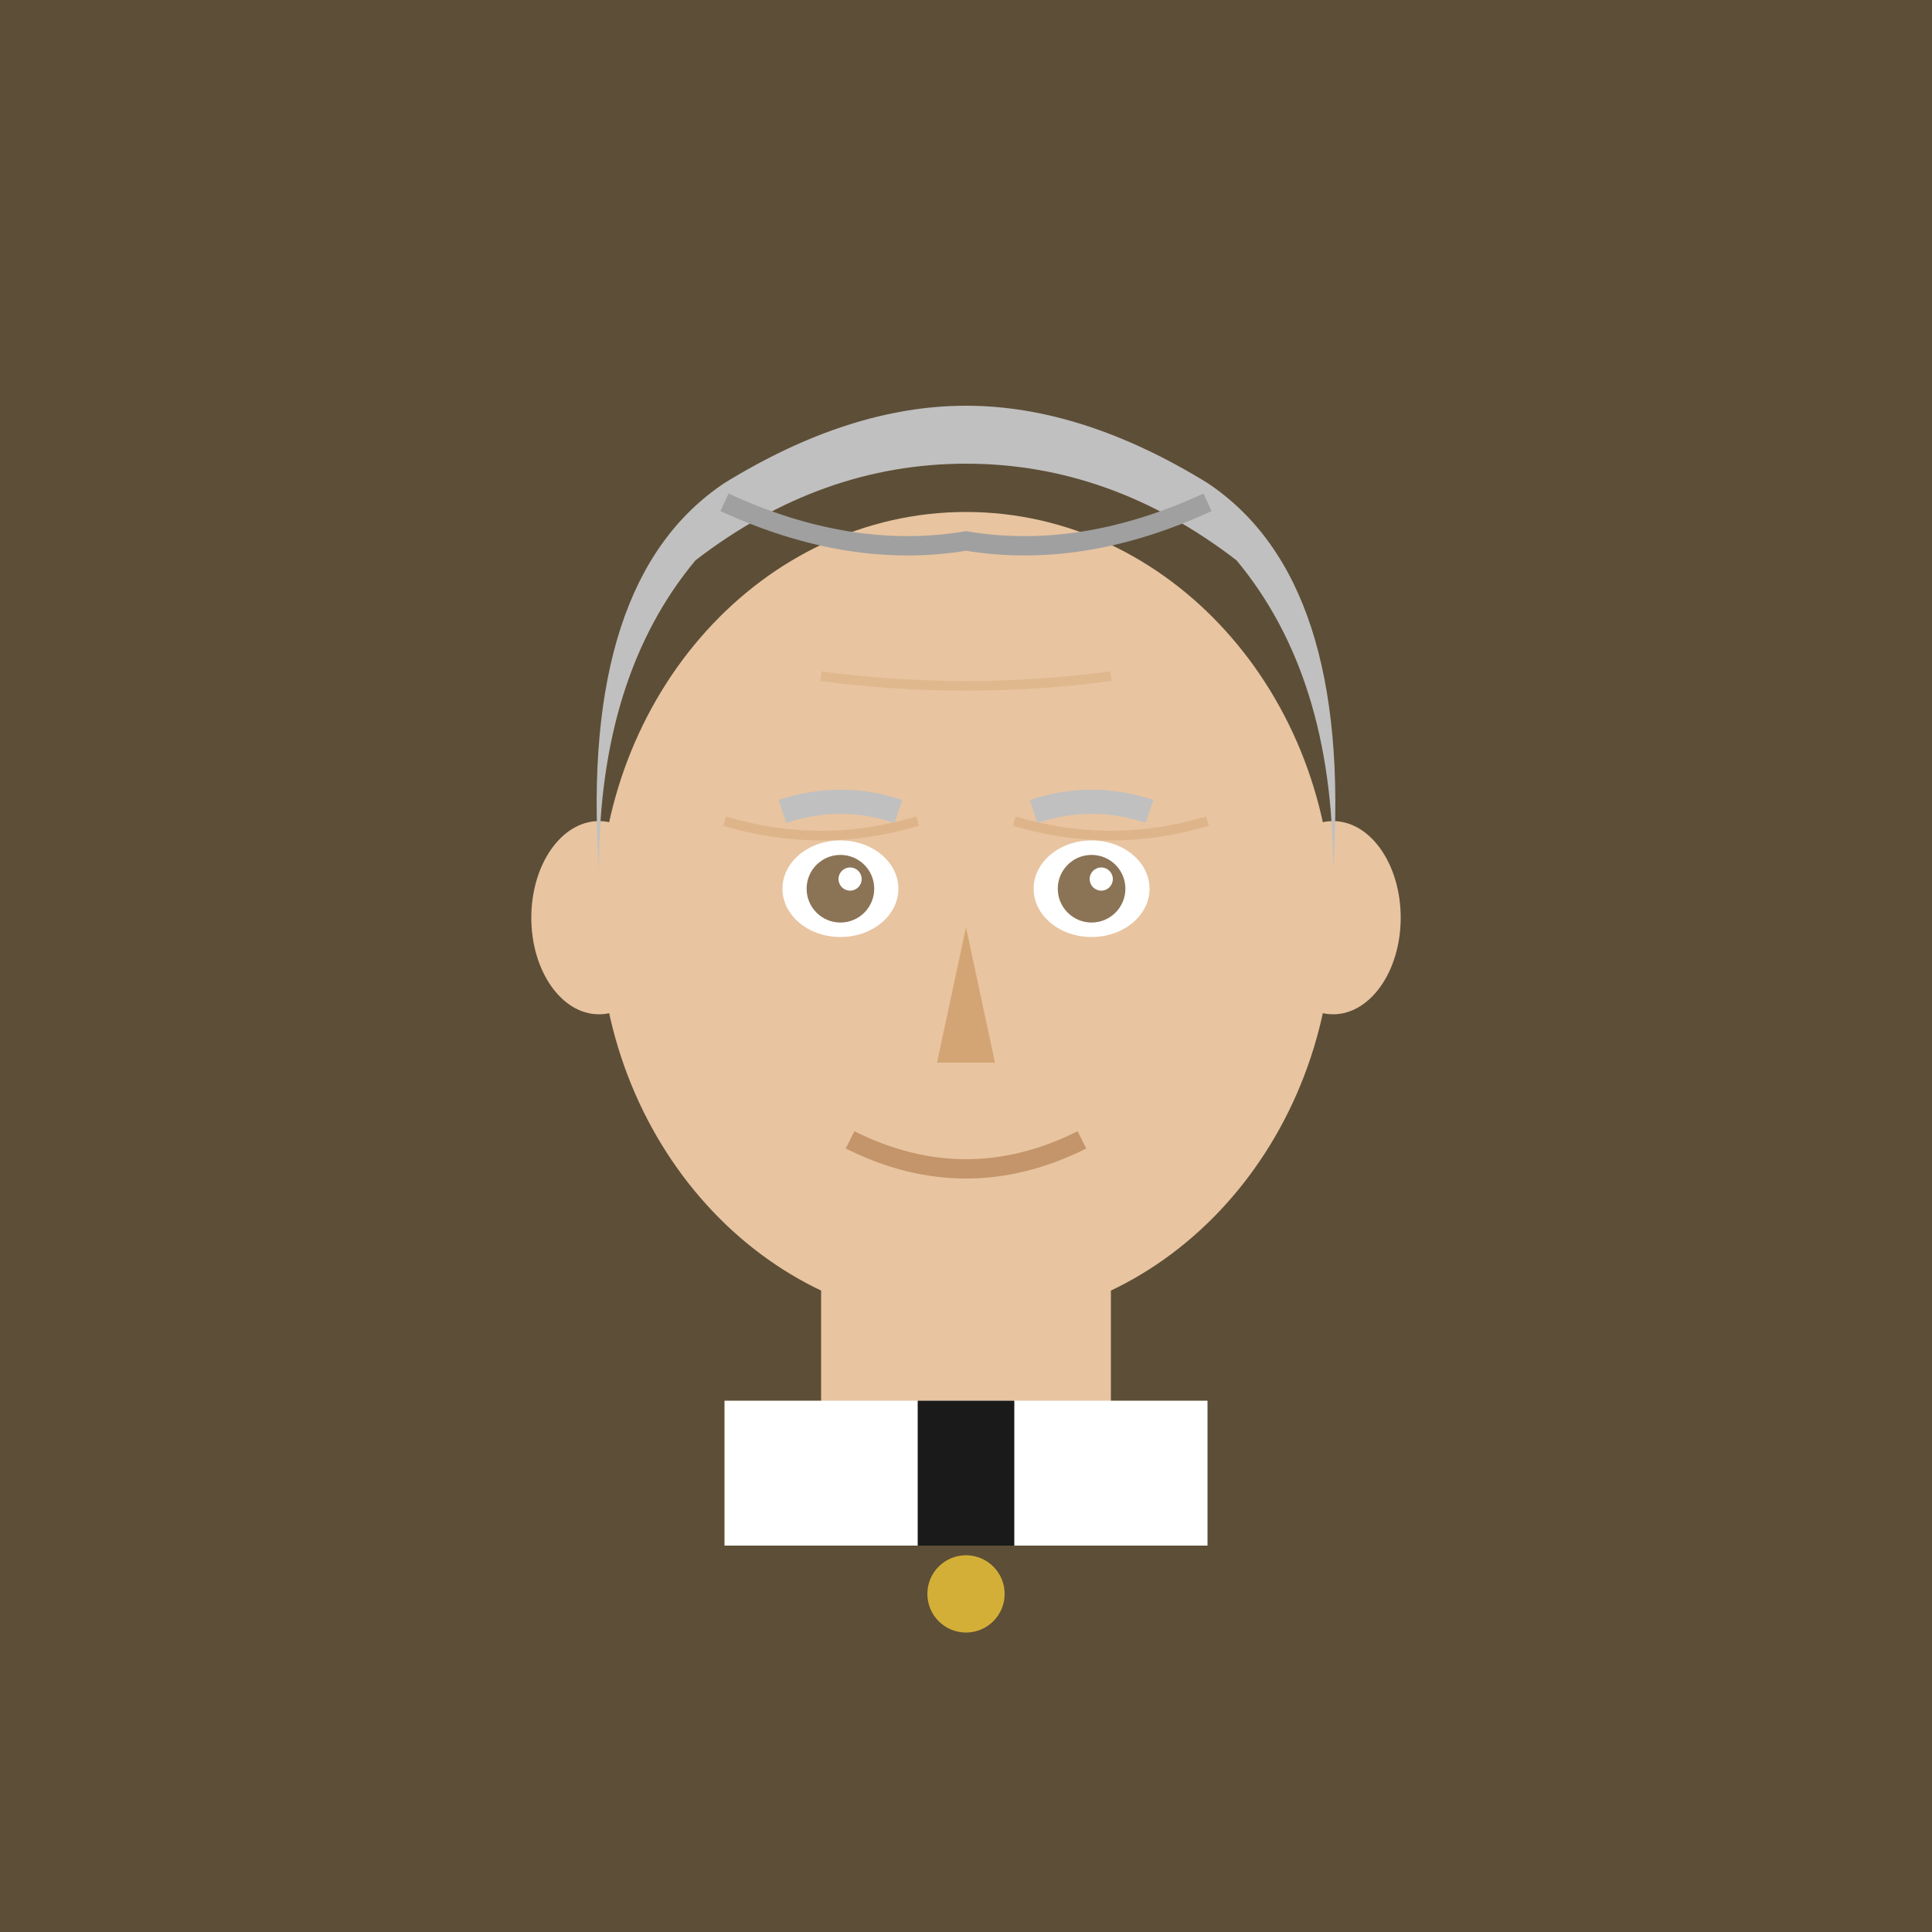
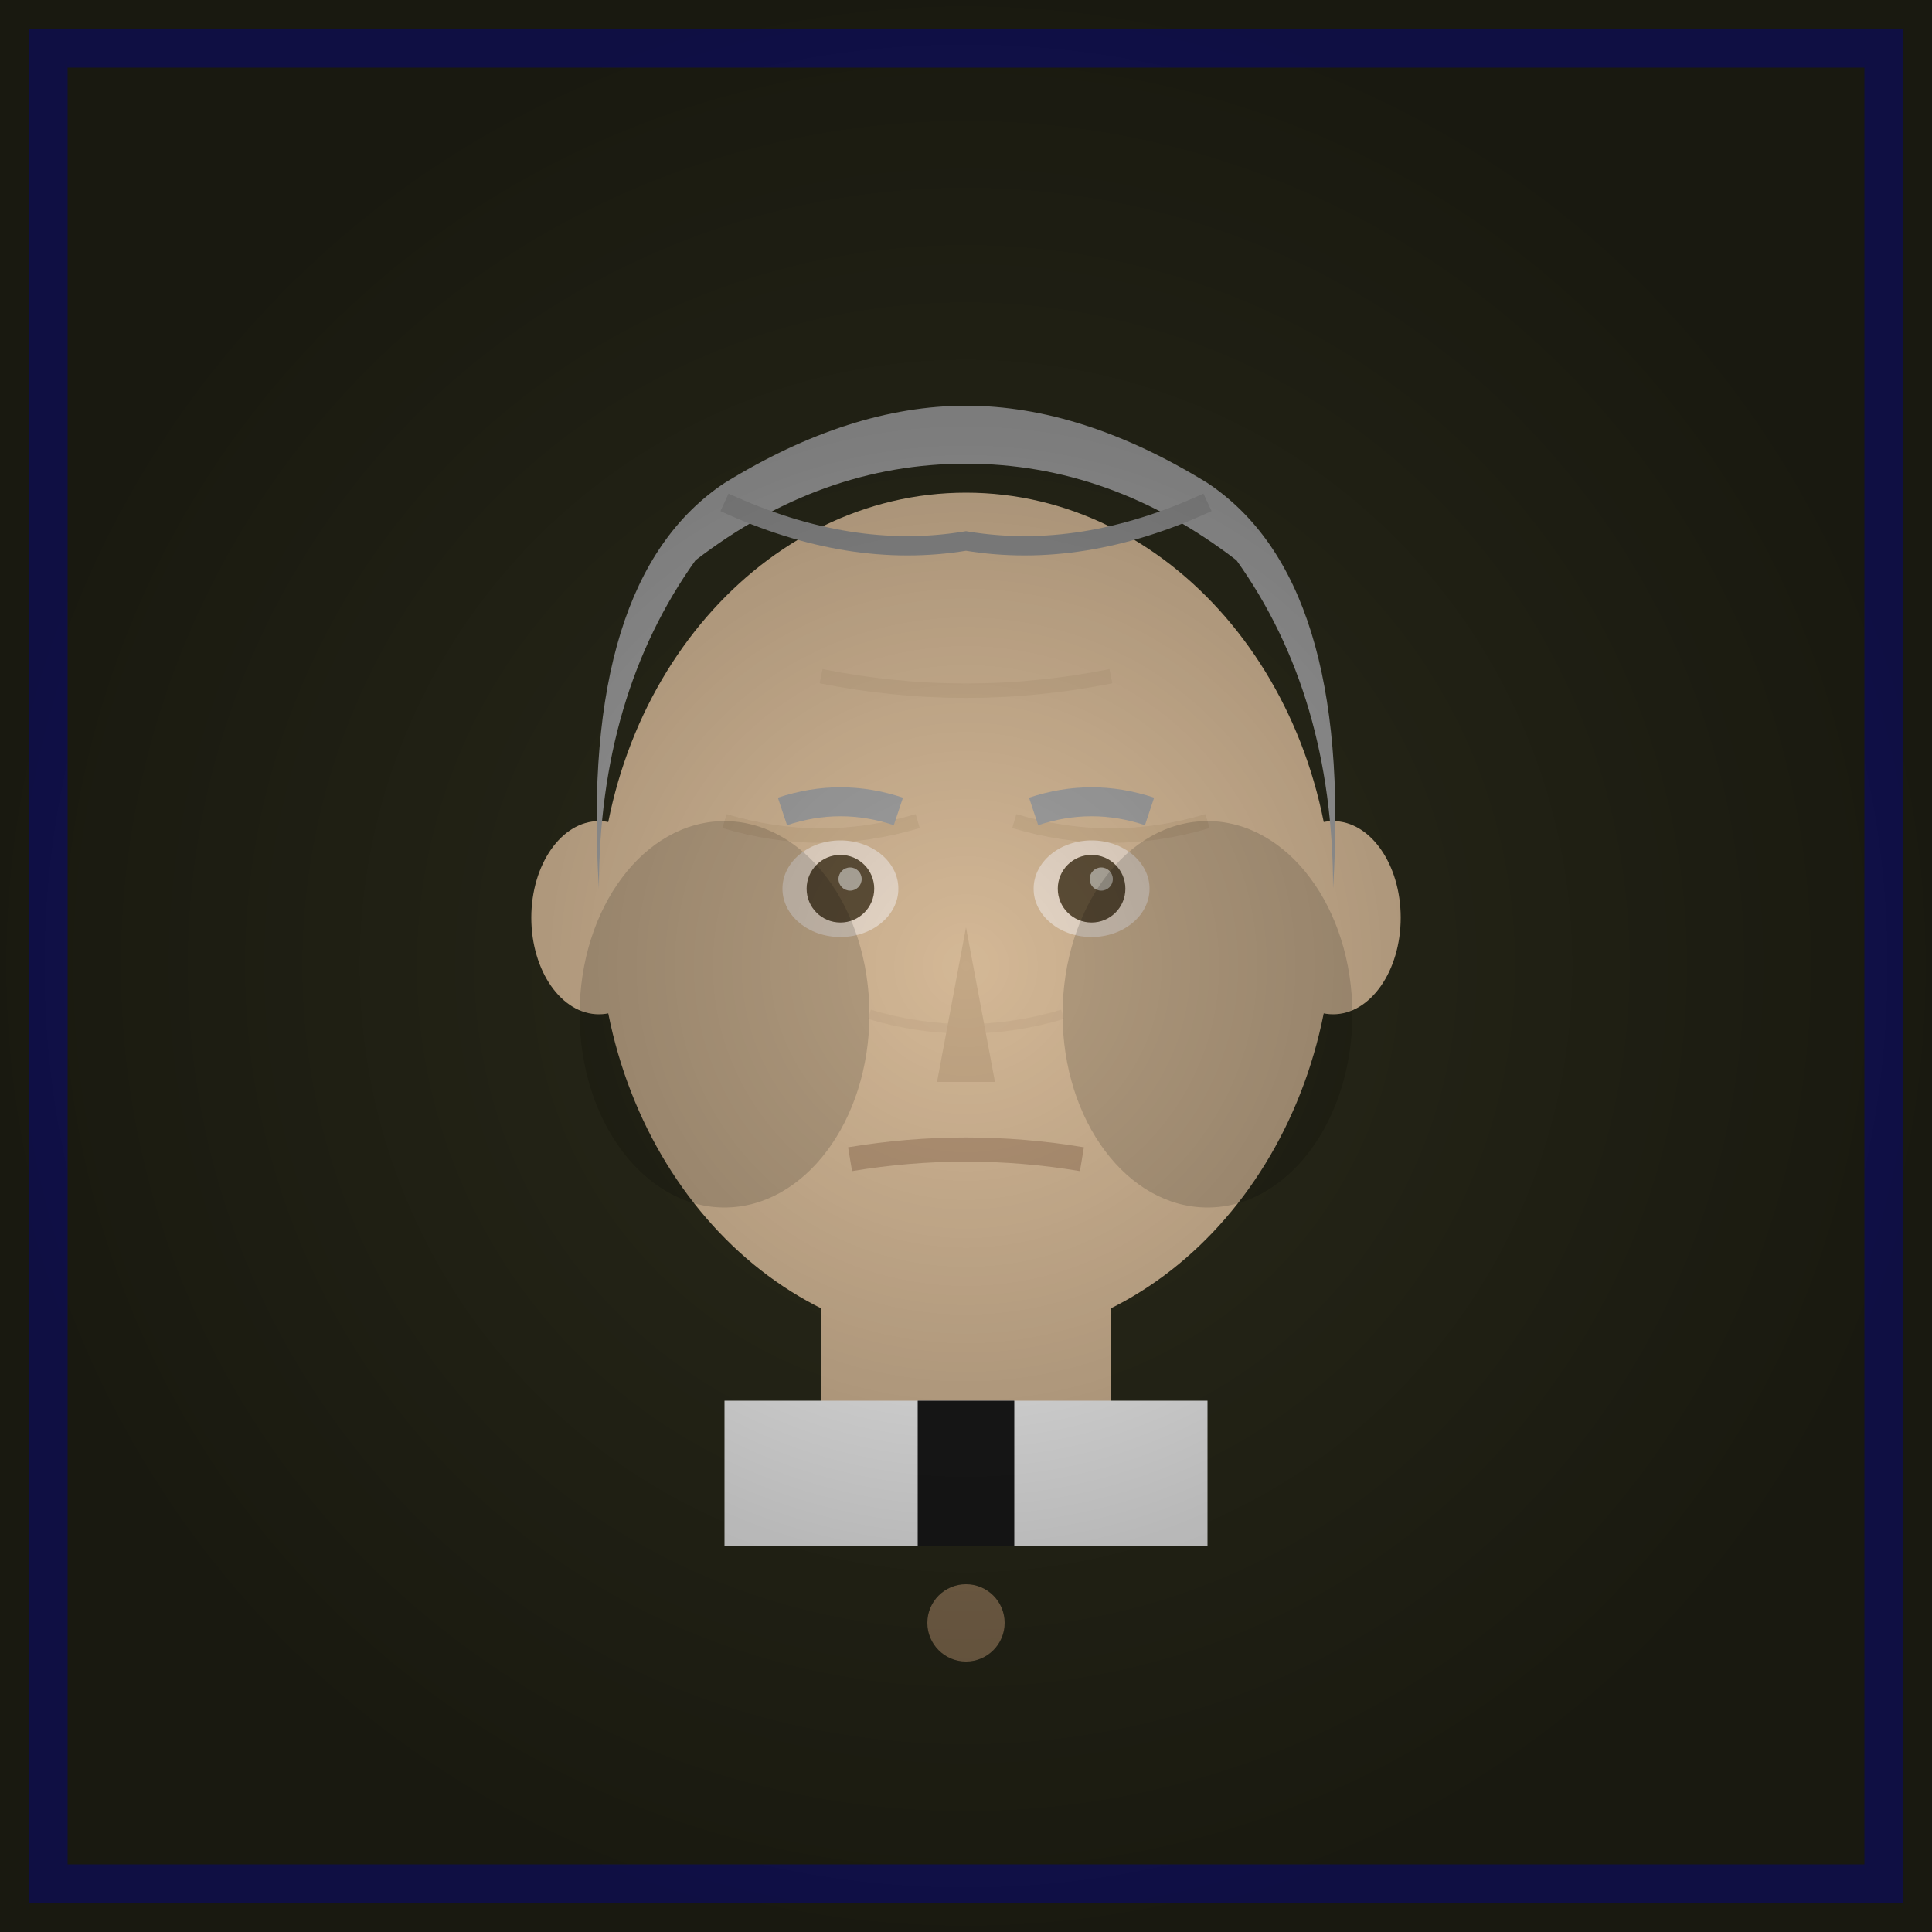
<svg xmlns="http://www.w3.org/2000/svg" viewBox="0 0 200 200">
-   <rect width="200" height="200" fill="#5D4E37" />
-   <rect x="85" y="130" width="30" height="22" fill="#E8C4A0" />
-   <rect x="75" y="145" width="50" height="15" fill="#FFF" />
+   <rect width="200" height="200" fill="#2A2A1A" />
+   <rect x="5" y="5" width="190" height="190" fill="none" stroke="#191970" stroke-width="4" />
+   <defs>
+     <radialGradient id="shadow" cx="50%" cy="50%" r="50%">
+       <stop offset="0%" stop-color="#000" stop-opacity="0" />
+       <stop offset="100%" stop-color="#000" stop-opacity="0.4" />
+     </radialGradient>
+   </defs>
+   <rect x="85" y="130" width="30" height="22" fill="#D4B896" />
+   <rect x="75" y="145" width="50" height="15" fill="#F5F5F5" />
  <rect x="95" y="145" width="10" height="15" fill="#1A1A1A" />
-   <ellipse cx="100" cy="95" rx="38" ry="42" fill="#E8C4A0" />
-   <path d="M75 85 Q85 88 95 85" stroke="#D4A574" stroke-width="1" fill="none" opacity="0.5" />
-   <path d="M105 85 Q115 88 125 85" stroke="#D4A574" stroke-width="1" fill="none" opacity="0.5" />
-   <path d="M85 70 Q100 72 115 70" stroke="#D4A574" stroke-width="1" fill="none" opacity="0.4" />
-   <ellipse cx="62" cy="95" rx="7" ry="10" fill="#E8C4A0" />
-   <ellipse cx="138" cy="95" rx="7" ry="10" fill="#E8C4A0" />
-   <path d="M62 90 Q60 60 75 50 Q88 42 100 42 Q112 42 125 50 Q140 60 138 90 Q138 70 128 58 Q115 48 100 48 Q85 48 72 58 Q62 70 62 90" fill="#C0C0C0" />
-   <path d="M75 52 Q88 58 100 56 Q112 58 125 52" fill="none" stroke="#A0A0A0" stroke-width="2" />
-   <ellipse cx="87" cy="92" rx="6" ry="5" fill="#FFF" />
-   <ellipse cx="113" cy="92" rx="6" ry="5" fill="#FFF" />
-   <circle cx="87" cy="92" r="3.5" fill="#8B7355" />
-   <circle cx="113" cy="92" r="3.5" fill="#8B7355" />
-   <circle cx="88" cy="91" r="1.2" fill="#FFF" />
-   <circle cx="114" cy="91" r="1.2" fill="#FFF" />
-   <path d="M81 84 Q87 82 93 84" stroke="#C0C0C0" stroke-width="2.5" fill="none" />
-   <path d="M107 84 Q113 82 119 84" stroke="#C0C0C0" stroke-width="2.5" fill="none" />
-   <path d="M100 96 L97 110 L103 110 Z" fill="#D4A574" />
-   <path d="M88 118 Q100 124 112 118" stroke="#C4956A" stroke-width="2" fill="none" />
-   <circle cx="100" cy="165" r="4" fill="#D4AF37" />
+   <ellipse cx="100" cy="95" rx="38" ry="44" fill="#D4B896" />
+   <path d="M75 85 Q85 88 95 85" stroke="#C4A886" stroke-width="1.5" fill="none" opacity="0.6" />
+   <path d="M105 85 Q115 88 125 85" stroke="#C4A886" stroke-width="1.5" fill="none" opacity="0.6" />
+   <path d="M85 70 Q100 73 115 70" stroke="#C4A886" stroke-width="1.5" fill="none" opacity="0.5" />
+   <path d="M90 105 Q100 108 110 105" stroke="#C4A886" stroke-width="1" fill="none" opacity="0.4" />
+   <ellipse cx="62" cy="95" rx="7" ry="10" fill="#D4B896" />
+   <ellipse cx="138" cy="95" rx="7" ry="10" fill="#D4B896" />
+   <path d="M62 92 Q60 60 75 50 Q88 42 100 42 Q112 42 125 50 Q140 60 138 92 Q138 72 128 58 Q115 48 100 48 Q85 48 72 58 Q62 72 62 92" fill="#A0A0A0" />
+   <path d="M75 52 Q88 58 100 56 Q112 58 125 52" fill="none" stroke="#909090" stroke-width="2" />
+   <ellipse cx="87" cy="92" rx="6" ry="5" fill="#E8D8C8" />
+   <ellipse cx="113" cy="92" rx="6" ry="5" fill="#E8D8C8" />
+   <circle cx="87" cy="92" r="3.5" fill="#5D4E37" />
+   <circle cx="113" cy="92" r="3.5" fill="#5D4E37" />
+   <circle cx="88" cy="91" r="1.2" fill="#FFF" opacity="0.5" />
+   <circle cx="114" cy="91" r="1.2" fill="#FFF" opacity="0.5" />
+   <path d="M81 84 Q87 82 93 84" stroke="#A0A0A0" stroke-width="3" fill="none" />
+   <path d="M107 84 Q113 82 119 84" stroke="#A0A0A0" stroke-width="3" fill="none" />
+   <path d="M100 96 L97 112 L103 112 Z" fill="#C4A886" />
+   <path d="M88 120 Q100 118 112 120" stroke="#B49576" stroke-width="2.5" fill="none" />
+   <circle cx="100" cy="168" r="4" fill="#8B7355" />
+   <ellipse cx="75" cy="105" rx="15" ry="20" fill="#000" opacity="0.15" />
+   <ellipse cx="125" cy="105" rx="15" ry="20" fill="#000" opacity="0.15" />
+   <rect width="200" height="200" fill="url(#shadow)" />
</svg>
